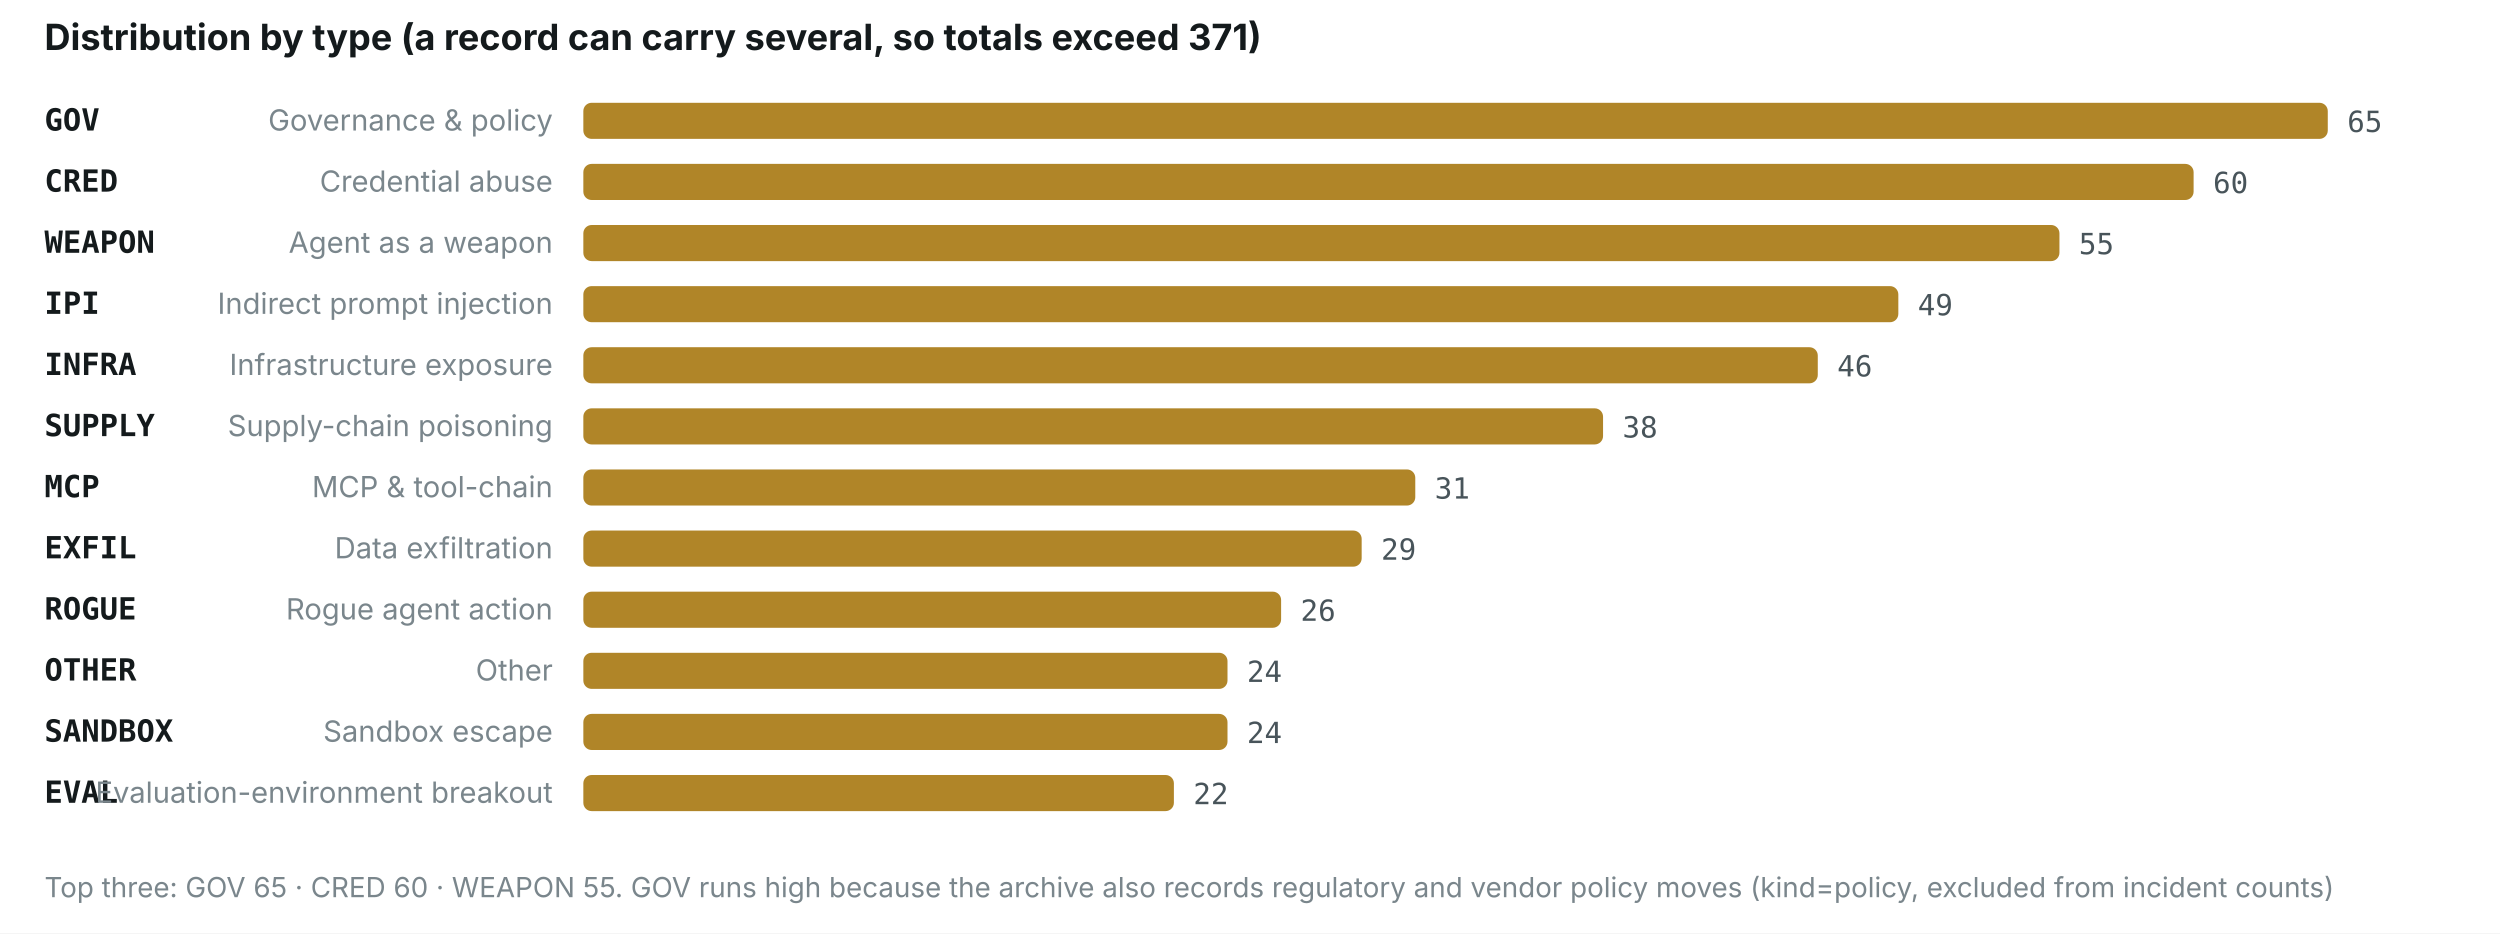
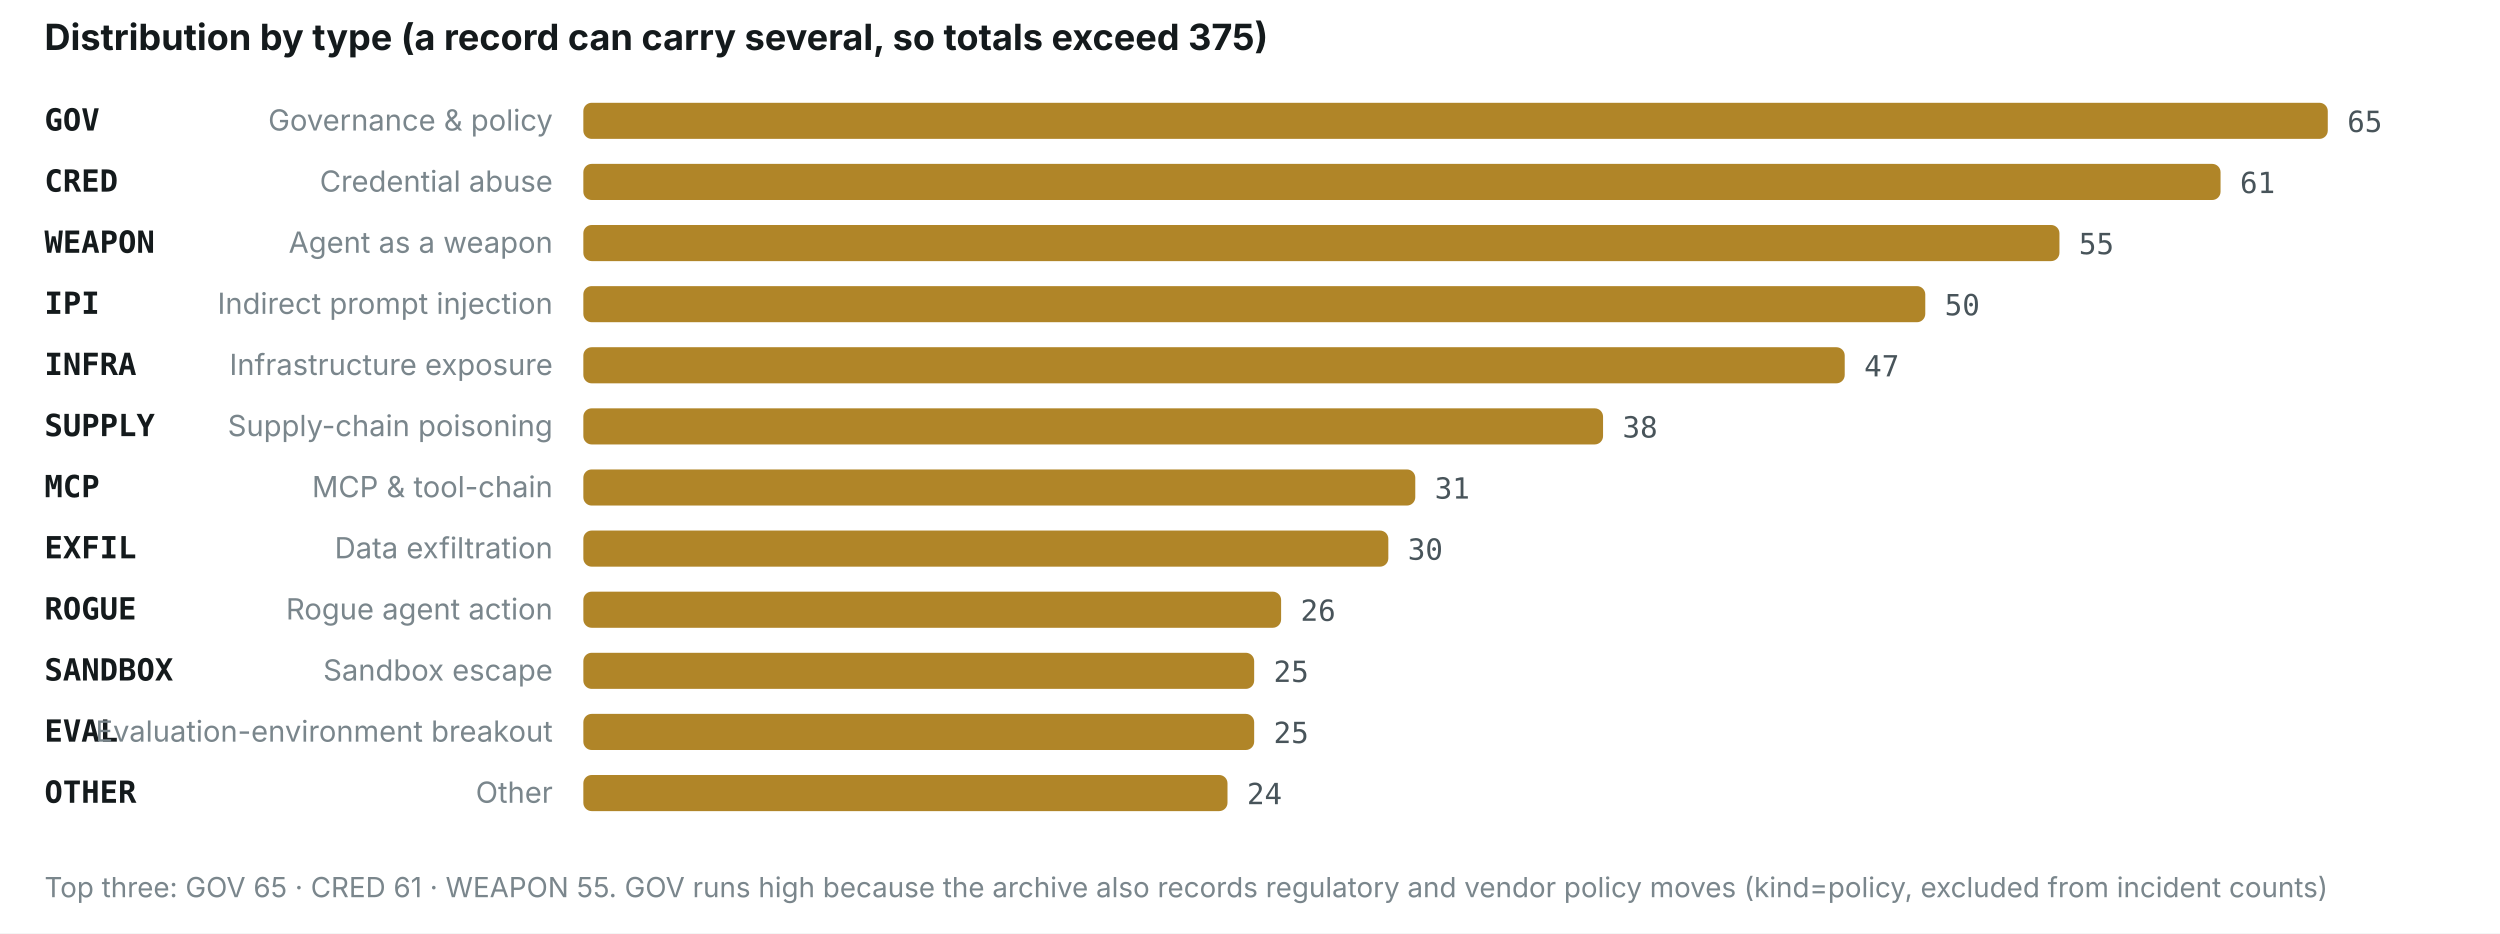
<svg xmlns="http://www.w3.org/2000/svg" viewBox="0 0 900 336" width="900" height="336" role="img" font-family="ui-sans-serif,-apple-system,'Segoe UI','PingFang SC','Microsoft YaHei',sans-serif">
  <rect width="900" height="336" fill="#FFFFFF" />
-   <text x="16" y="18" font-size="13" font-weight="700" fill="#141A1C">Distribution by type (a record can carry several, so totals exceed 371)</text>
+   <text x="16" y="18" font-size="13" font-weight="700" fill="#141A1C">Distribution by type (a record can carry several, so totals exceed 375)</text>
  <text x="16" y="47" font-size="11" fill="#141A1C" font-family="ui-monospace,'SF Mono','Cascadia Mono','Consolas',monospace" font-weight="600">GOV</text>
  <text x="199" y="47" font-size="10.5" text-anchor="end" fill="#7A868C">Governance &amp; policy</text>
  <rect x="210" y="37" width="628.0" height="13" rx="3" fill="#B08528" />
  <text x="845.0" y="47.5" font-size="10.5" fill="#48545A" font-family="ui-monospace,'SF Mono','Cascadia Mono','Consolas',monospace">65</text>
  <text x="16" y="69" font-size="11" fill="#141A1C" font-family="ui-monospace,'SF Mono','Cascadia Mono','Consolas',monospace" font-weight="600">CRED</text>
  <text x="199" y="69" font-size="10.5" text-anchor="end" fill="#7A868C">Credential abuse</text>
-   <rect x="210" y="59" width="579.7" height="13" rx="3" fill="#B08528" />
-   <text x="796.7" y="69.5" font-size="10.5" fill="#48545A" font-family="ui-monospace,'SF Mono','Cascadia Mono','Consolas',monospace">60</text>
+   <rect x="210" y="59" width="589.4" height="13" rx="3" fill="#B08528" />
+   <text x="806.4" y="69.5" font-size="10.5" fill="#48545A" font-family="ui-monospace,'SF Mono','Cascadia Mono','Consolas',monospace">61</text>
  <text x="16" y="91" font-size="11" fill="#141A1C" font-family="ui-monospace,'SF Mono','Cascadia Mono','Consolas',monospace" font-weight="600">WEAPON</text>
  <text x="199" y="91" font-size="10.5" text-anchor="end" fill="#7A868C">Agent as a weapon</text>
  <rect x="210" y="81" width="531.4" height="13" rx="3" fill="#B08528" />
  <text x="748.4" y="91.5" font-size="10.5" fill="#48545A" font-family="ui-monospace,'SF Mono','Cascadia Mono','Consolas',monospace">55</text>
  <text x="16" y="113" font-size="11" fill="#141A1C" font-family="ui-monospace,'SF Mono','Cascadia Mono','Consolas',monospace" font-weight="600">IPI</text>
  <text x="199" y="113" font-size="10.5" text-anchor="end" fill="#7A868C">Indirect prompt injection</text>
-   <rect x="210" y="103" width="473.4" height="13" rx="3" fill="#B08528" />
-   <text x="690.4" y="113.5" font-size="10.5" fill="#48545A" font-family="ui-monospace,'SF Mono','Cascadia Mono','Consolas',monospace">49</text>
+   <rect x="210" y="103" width="483.1" height="13" rx="3" fill="#B08528" />
+   <text x="700.1" y="113.5" font-size="10.5" fill="#48545A" font-family="ui-monospace,'SF Mono','Cascadia Mono','Consolas',monospace">50</text>
  <text x="16" y="135" font-size="11" fill="#141A1C" font-family="ui-monospace,'SF Mono','Cascadia Mono','Consolas',monospace" font-weight="600">INFRA</text>
  <text x="199" y="135" font-size="10.5" text-anchor="end" fill="#7A868C">Infrastructure exposure</text>
-   <rect x="210" y="125" width="444.4" height="13" rx="3" fill="#B08528" />
-   <text x="661.4" y="135.5" font-size="10.5" fill="#48545A" font-family="ui-monospace,'SF Mono','Cascadia Mono','Consolas',monospace">46</text>
+   <rect x="210" y="125" width="454.1" height="13" rx="3" fill="#B08528" />
+   <text x="671.1" y="135.5" font-size="10.5" fill="#48545A" font-family="ui-monospace,'SF Mono','Cascadia Mono','Consolas',monospace">47</text>
  <text x="16" y="157" font-size="11" fill="#141A1C" font-family="ui-monospace,'SF Mono','Cascadia Mono','Consolas',monospace" font-weight="600">SUPPLY</text>
  <text x="199" y="157" font-size="10.5" text-anchor="end" fill="#7A868C">Supply-chain poisoning</text>
  <rect x="210" y="147" width="367.1" height="13" rx="3" fill="#B08528" />
  <text x="584.1" y="157.5" font-size="10.5" fill="#48545A" font-family="ui-monospace,'SF Mono','Cascadia Mono','Consolas',monospace">38</text>
  <text x="16" y="179" font-size="11" fill="#141A1C" font-family="ui-monospace,'SF Mono','Cascadia Mono','Consolas',monospace" font-weight="600">MCP</text>
  <text x="199" y="179" font-size="10.5" text-anchor="end" fill="#7A868C">MCP &amp; tool-chain</text>
  <rect x="210" y="169" width="299.5" height="13" rx="3" fill="#B08528" />
  <text x="516.5" y="179.5" font-size="10.5" fill="#48545A" font-family="ui-monospace,'SF Mono','Cascadia Mono','Consolas',monospace">31</text>
  <text x="16" y="201" font-size="11" fill="#141A1C" font-family="ui-monospace,'SF Mono','Cascadia Mono','Consolas',monospace" font-weight="600">EXFIL</text>
  <text x="199" y="201" font-size="10.5" text-anchor="end" fill="#7A868C">Data exfiltration</text>
-   <rect x="210" y="191" width="280.2" height="13" rx="3" fill="#B08528" />
-   <text x="497.2" y="201.5" font-size="10.5" fill="#48545A" font-family="ui-monospace,'SF Mono','Cascadia Mono','Consolas',monospace">29</text>
+   <rect x="210" y="191" width="289.8" height="13" rx="3" fill="#B08528" />
+   <text x="506.8" y="201.5" font-size="10.5" fill="#48545A" font-family="ui-monospace,'SF Mono','Cascadia Mono','Consolas',monospace">30</text>
  <text x="16" y="223" font-size="11" fill="#141A1C" font-family="ui-monospace,'SF Mono','Cascadia Mono','Consolas',monospace" font-weight="600">ROGUE</text>
  <text x="199" y="223" font-size="10.5" text-anchor="end" fill="#7A868C">Rogue agent action</text>
  <rect x="210" y="213" width="251.2" height="13" rx="3" fill="#B08528" />
  <text x="468.2" y="223.5" font-size="10.5" fill="#48545A" font-family="ui-monospace,'SF Mono','Cascadia Mono','Consolas',monospace">26</text>
-   <text x="16" y="245" font-size="11" fill="#141A1C" font-family="ui-monospace,'SF Mono','Cascadia Mono','Consolas',monospace" font-weight="600">OTHER</text>
-   <text x="199" y="245" font-size="10.5" text-anchor="end" fill="#7A868C">Other</text>
-   <rect x="210" y="235" width="231.9" height="13" rx="3" fill="#B08528" />
-   <text x="448.9" y="245.5" font-size="10.5" fill="#48545A" font-family="ui-monospace,'SF Mono','Cascadia Mono','Consolas',monospace">24</text>
-   <text x="16" y="267" font-size="11" fill="#141A1C" font-family="ui-monospace,'SF Mono','Cascadia Mono','Consolas',monospace" font-weight="600">SANDBOX</text>
-   <text x="199" y="267" font-size="10.5" text-anchor="end" fill="#7A868C">Sandbox escape</text>
-   <rect x="210" y="257" width="231.9" height="13" rx="3" fill="#B08528" />
-   <text x="448.9" y="267.5" font-size="10.5" fill="#48545A" font-family="ui-monospace,'SF Mono','Cascadia Mono','Consolas',monospace">24</text>
-   <text x="16" y="289" font-size="11" fill="#141A1C" font-family="ui-monospace,'SF Mono','Cascadia Mono','Consolas',monospace" font-weight="600">EVAL</text>
-   <text x="199" y="289" font-size="10.5" text-anchor="end" fill="#7A868C">Evaluation-environment breakout</text>
-   <rect x="210" y="279" width="212.6" height="13" rx="3" fill="#B08528" />
-   <text x="429.6" y="289.5" font-size="10.5" fill="#48545A" font-family="ui-monospace,'SF Mono','Cascadia Mono','Consolas',monospace">22</text>
-   <text x="16" y="323" font-size="10" fill="#7A868C">Top three: GOV 65 · CRED 60 · WEAPON 55. GOV runs high because the archive also records regulatory and vendor policy moves (kind=policy, excluded from incident counts)</text>
+   <text x="16" y="245" font-size="11" fill="#141A1C" font-family="ui-monospace,'SF Mono','Cascadia Mono','Consolas',monospace" font-weight="600">SANDBOX</text>
+   <text x="199" y="245" font-size="10.5" text-anchor="end" fill="#7A868C">Sandbox escape</text>
+   <rect x="210" y="235" width="241.5" height="13" rx="3" fill="#B08528" />
+   <text x="458.5" y="245.5" font-size="10.5" fill="#48545A" font-family="ui-monospace,'SF Mono','Cascadia Mono','Consolas',monospace">25</text>
+   <text x="16" y="267" font-size="11" fill="#141A1C" font-family="ui-monospace,'SF Mono','Cascadia Mono','Consolas',monospace" font-weight="600">EVAL</text>
+   <text x="199" y="267" font-size="10.5" text-anchor="end" fill="#7A868C">Evaluation-environment breakout</text>
+   <rect x="210" y="257" width="241.5" height="13" rx="3" fill="#B08528" />
+   <text x="458.5" y="267.5" font-size="10.5" fill="#48545A" font-family="ui-monospace,'SF Mono','Cascadia Mono','Consolas',monospace">25</text>
+   <text x="16" y="289" font-size="11" fill="#141A1C" font-family="ui-monospace,'SF Mono','Cascadia Mono','Consolas',monospace" font-weight="600">OTHER</text>
+   <text x="199" y="289" font-size="10.5" text-anchor="end" fill="#7A868C">Other</text>
+   <rect x="210" y="279" width="231.9" height="13" rx="3" fill="#B08528" />
+   <text x="448.9" y="289.5" font-size="10.5" fill="#48545A" font-family="ui-monospace,'SF Mono','Cascadia Mono','Consolas',monospace">24</text>
+   <text x="16" y="323" font-size="10" fill="#7A868C">Top three: GOV 65 · CRED 61 · WEAPON 55. GOV runs high because the archive also records regulatory and vendor policy moves (kind=policy, excluded from incident counts)</text>
</svg>
